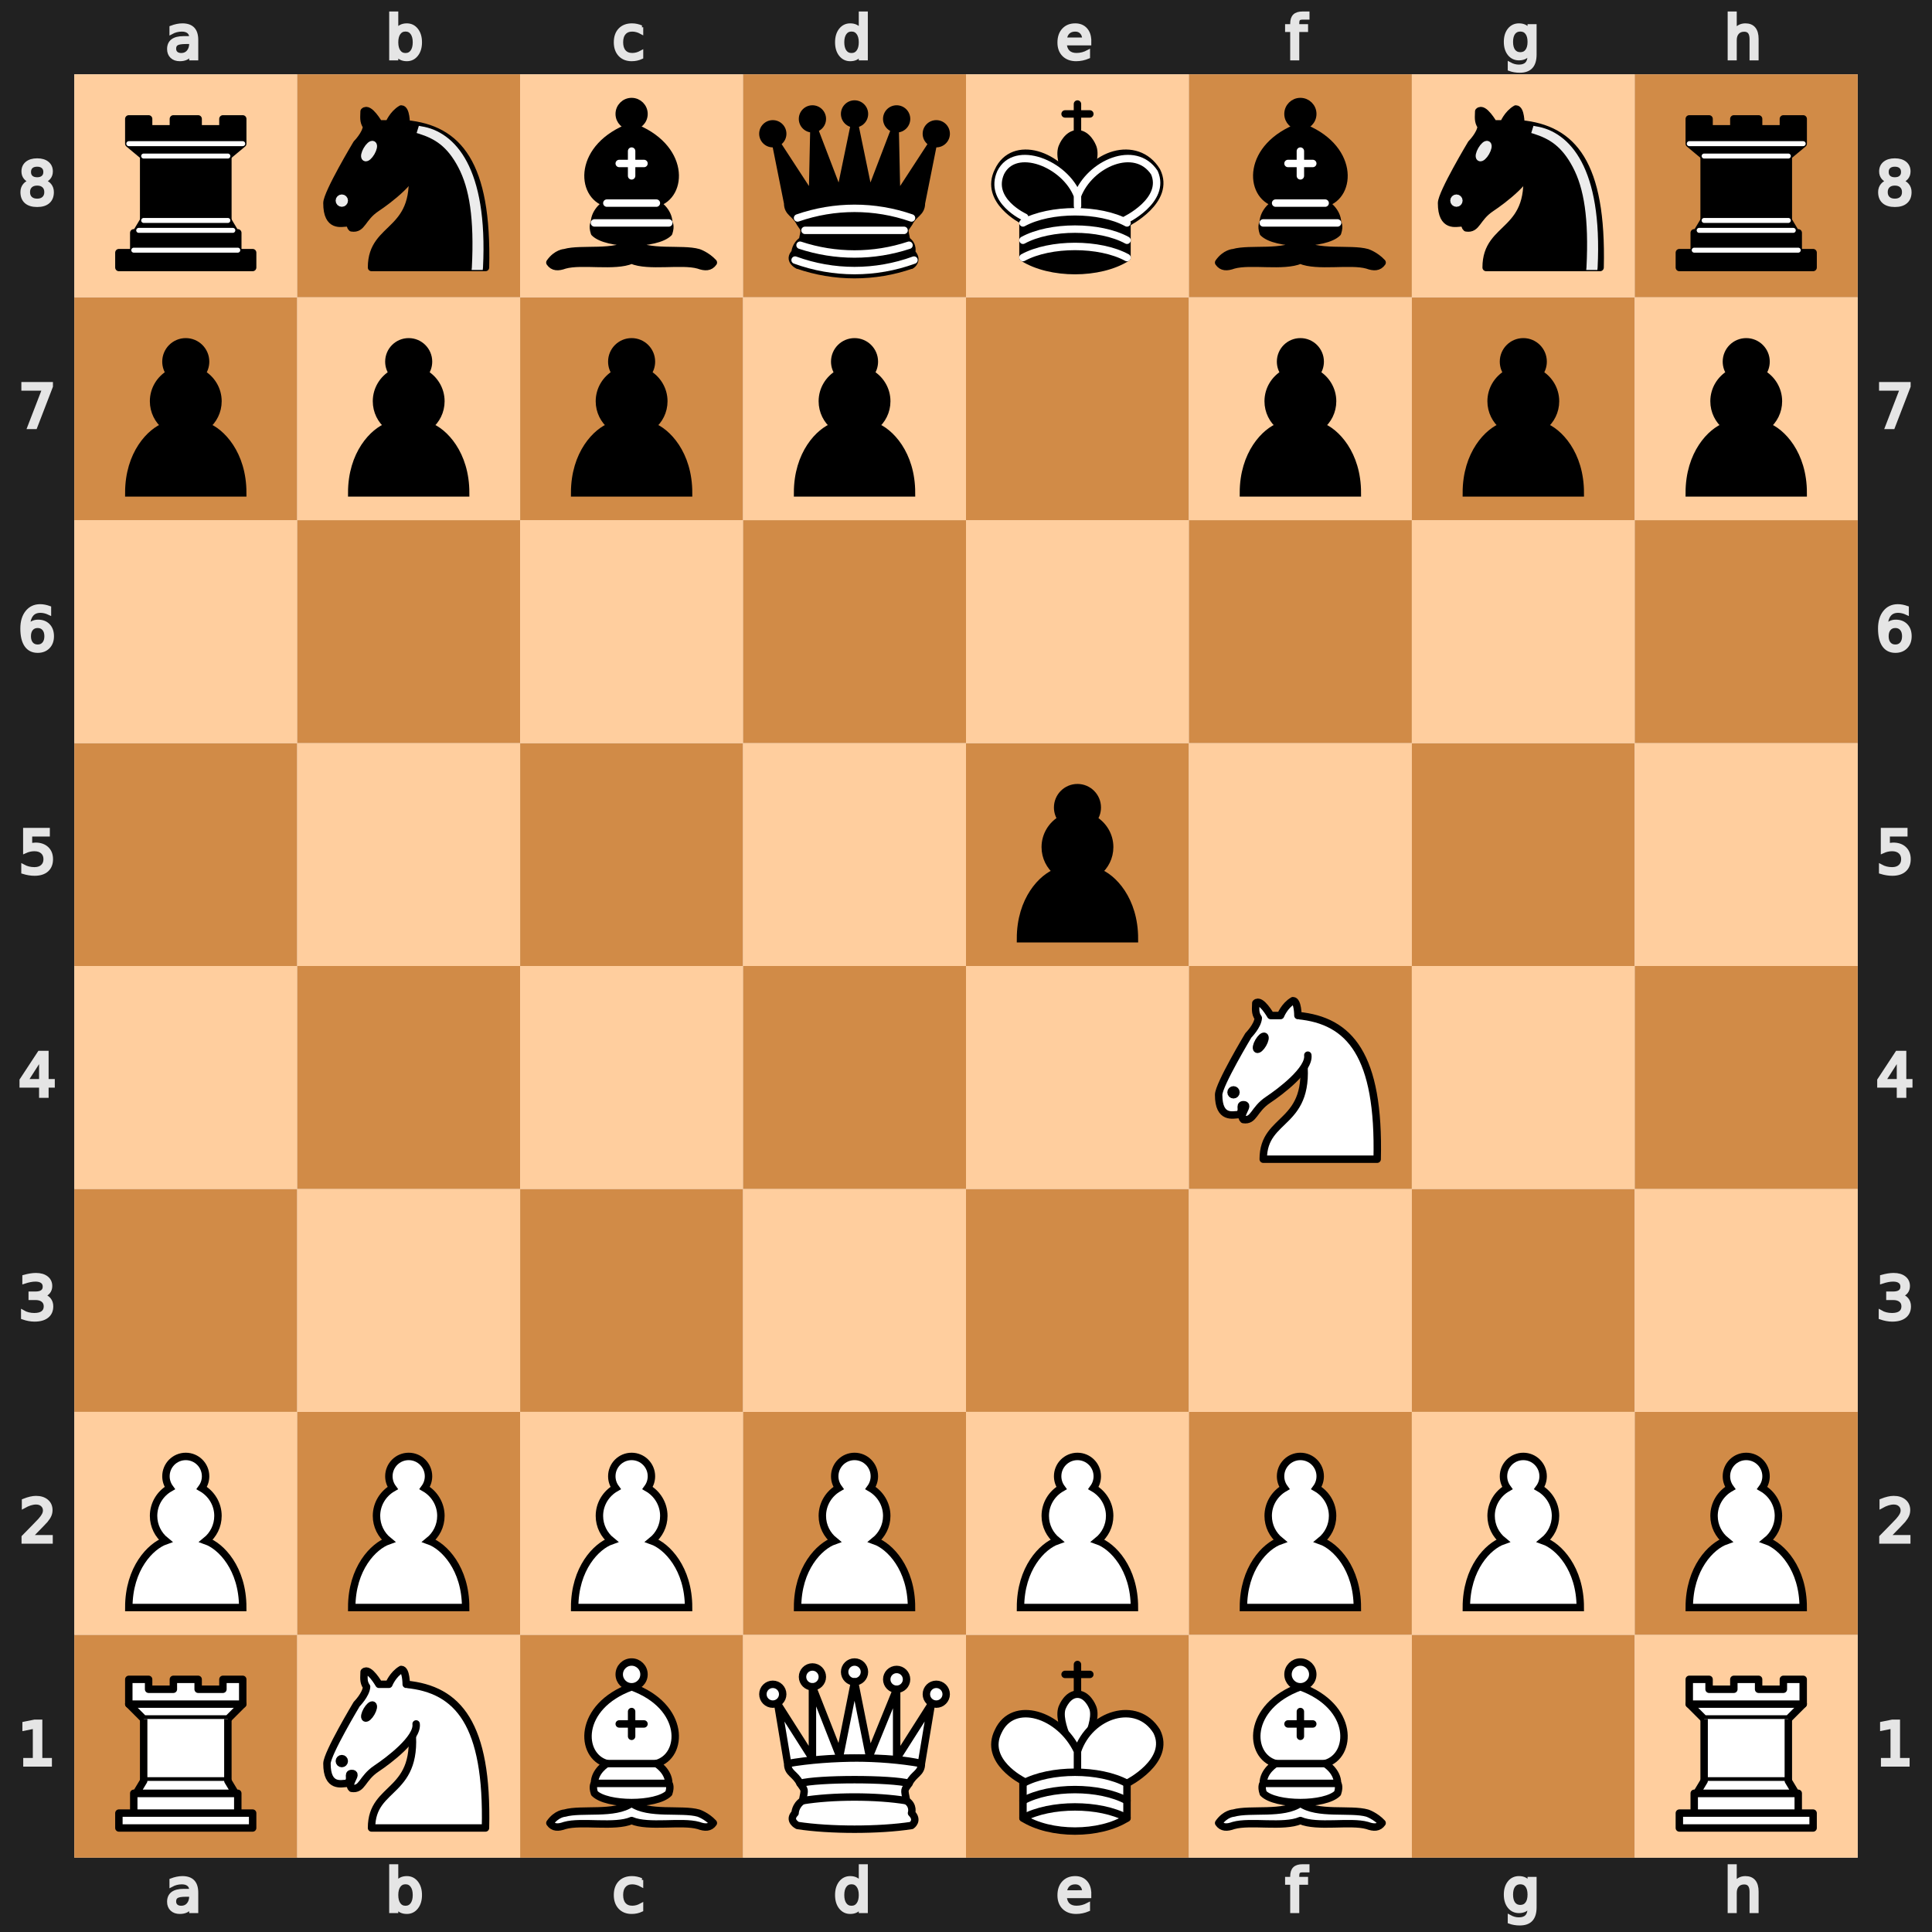
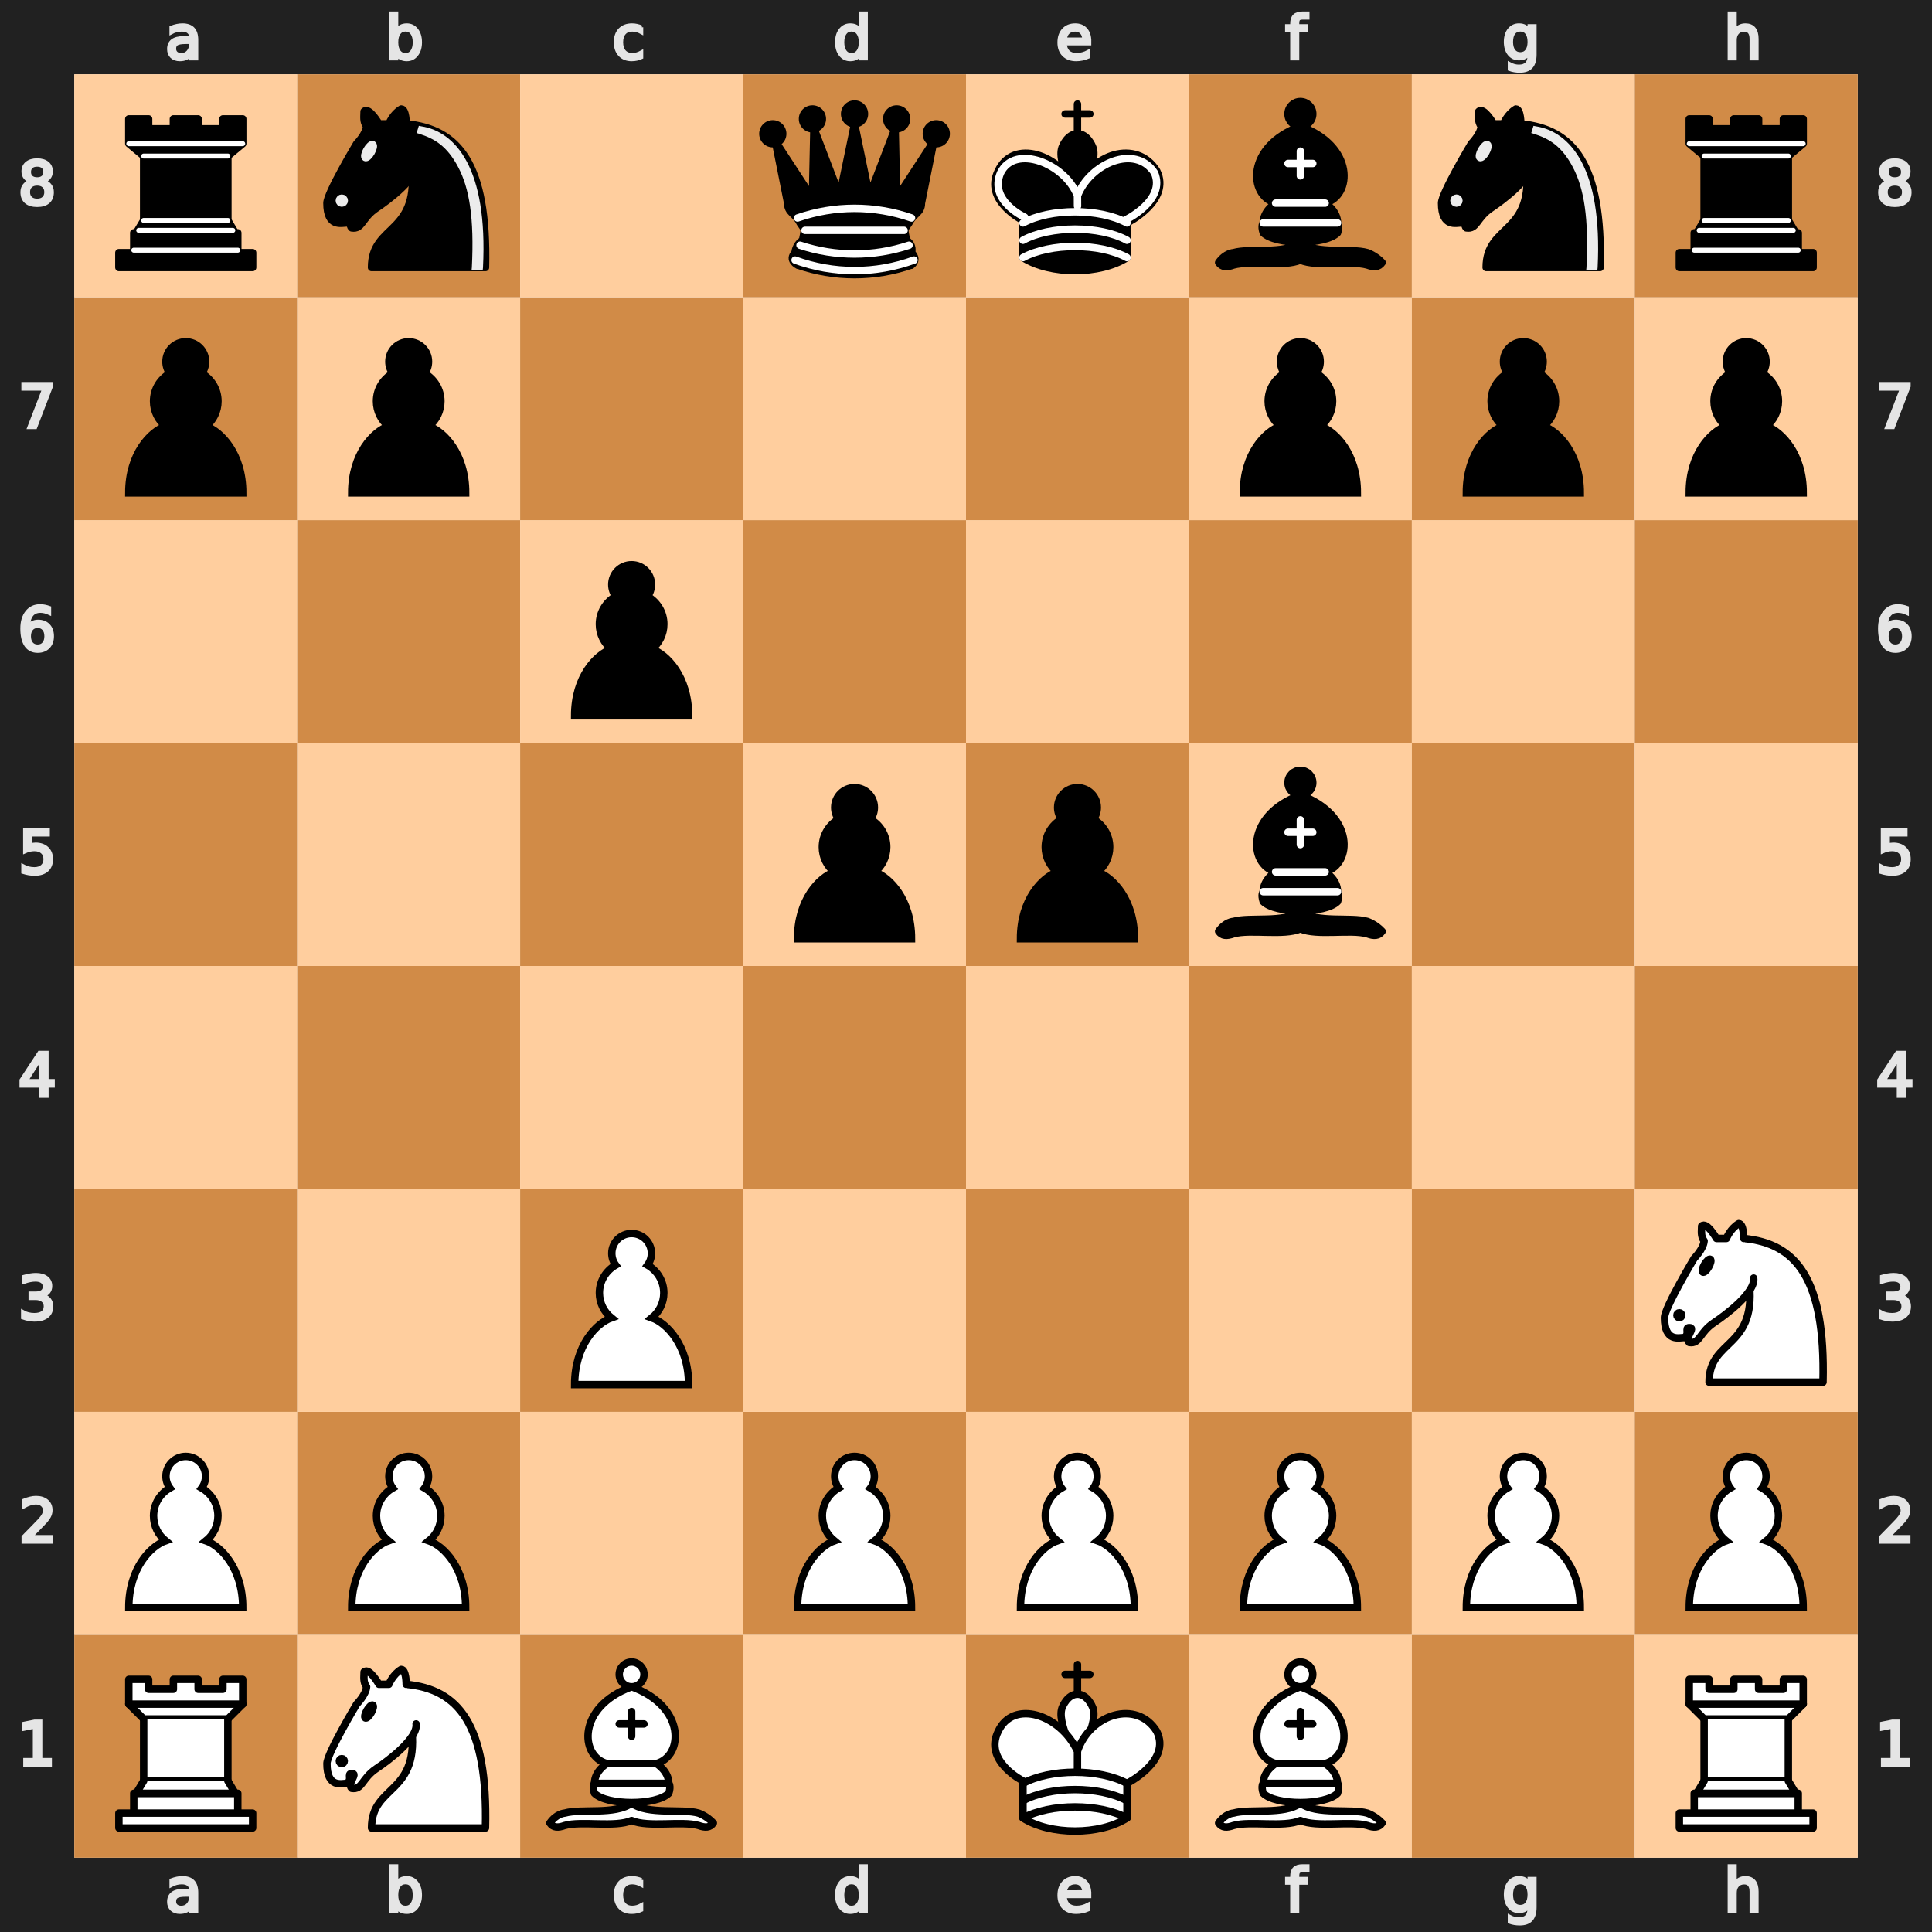
<svg xmlns="http://www.w3.org/2000/svg" xmlns:xlink="http://www.w3.org/1999/xlink" viewBox="0 0 390 390">
  <defs>
    <g id="white-pawn" class="white pawn">
      <path d="M22.5 9c-2.21 0-4 1.79-4 4 0 .89.29 1.71.78 2.38C17.33 16.5 16 18.59 16 21c0 2.03.94 3.84 2.41 5.03-3 1.06-7.41 5.55-7.41 13.47h23c0-7.92-4.41-12.41-7.41-13.47 1.47-1.19 2.41-3 2.41-5.03 0-2.41-1.33-4.5-3.28-5.62.49-.67.78-1.49.78-2.38 0-2.21-1.79-4-4-4z" fill="#fff" stroke="#000" stroke-width="1.5" stroke-linecap="round" />
    </g>
    <g id="white-knight" class="white knight" fill="none" fill-rule="evenodd" stroke="#000" stroke-width="1.5" stroke-linecap="round" stroke-linejoin="round">
      <path d="M 22,10 C 32.5,11 38.5,18 38,39 L 15,39 C 15,30 25,32.5 23,18" style="fill:#ffffff; stroke:#000000;" />
      <path d="M 24,18 C 24.38,20.91 18.45,25.37 16,27 C 13,29 13.18,31.34 11,31 C 9.958,30.06 12.41,27.96 11,28 C 10,28 11.19,29.23 10,30 C 9,30 5.997,31 6,26 C 6,24 12,14 12,14 C 12,14 13.89,12.1 14,10.5 C 13.27,9.506 13.5,8.5 13.5,7.5 C 14.5,6.5 16.5,10 16.5,10 L 18.5,10 C 18.5,10 19.28,8.008 21,7 C 22,7 22,10 22,10" style="fill:#ffffff; stroke:#000000;" />
      <path d="M 9.5 25.5 A 0.5 0.5 0 1 1 8.5,25.5 A 0.5 0.5 0 1 1 9.5 25.5 z" style="fill:#000000; stroke:#000000;" />
      <path d="M 15 15.5 A 0.5 1.5 0 1 1 14,15.5 A 0.5 1.5 0 1 1 15 15.5 z" transform="matrix(0.866,0.5,-0.5,0.866,9.693,-5.173)" style="fill:#000000; stroke:#000000;" />
    </g>
    <g id="white-bishop" class="white bishop" fill="none" fill-rule="evenodd" stroke="#000" stroke-width="1.5" stroke-linecap="round" stroke-linejoin="round">
      <g fill="#fff" stroke-linecap="butt">
        <path d="M9 36c3.39-.97 10.11.43 13.5-2 3.39 2.43 10.11 1.03 13.5 2 0 0 1.65.54 3 2-.68.97-1.65.99-3 .5-3.39-.97-10.11.46-13.5-1-3.39 1.46-10.11.03-13.5 1-1.354.49-2.323.47-3-.5 1.354-1.94 3-2 3-2zM15 32c2.5 2.5 12.5 2.5 15 0 .5-1.5 0-2 0-2 0-2.5-2.5-4-2.5-4 5.5-1.5 6-11.5-5-15.5-11 4-10.5 14-5 15.5 0 0-2.5 1.5-2.5 4 0 0-.5.5 0 2zM25 8a2.5 2.5 0 1 1-5 0 2.5 2.5 0 1 1 5 0z" />
      </g>
      <path d="M17.5 26h10M15 30h15m-7.5-14.5v5M20 18h5" stroke-linejoin="miter" />
    </g>
    <g id="white-rook" class="white rook" fill="#fff" fill-rule="evenodd" stroke="#000" stroke-width="1.5" stroke-linecap="round" stroke-linejoin="round">
      <path d="M9 39h27v-3H9v3zM12 36v-4h21v4H12zM11 14V9h4v2h5V9h5v2h5V9h4v5" stroke-linecap="butt" />
      <path d="M34 14l-3 3H14l-3-3" />
      <path d="M31 17v12.5H14V17" stroke-linecap="butt" stroke-linejoin="miter" />
      <path d="M31 29.5l1.5 2.5h-20l1.5-2.5" />
      <path d="M11 14h23" fill="none" stroke-linejoin="miter" />
-     </g>
-     <g id="white-queen" class="white queen" fill="#fff" fill-rule="evenodd" stroke="#000" stroke-width="1.5" stroke-linecap="round" stroke-linejoin="round">
-       <path d="M8 12a2 2 0 1 1-4 0 2 2 0 1 1 4 0zM24.5 7.5a2 2 0 1 1-4 0 2 2 0 1 1 4 0zM41 12a2 2 0 1 1-4 0 2 2 0 1 1 4 0zM16 8.5a2 2 0 1 1-4 0 2 2 0 1 1 4 0zM33 9a2 2 0 1 1-4 0 2 2 0 1 1 4 0z" />
-       <path d="M9 26c8.5-1.5 21-1.5 27 0l2-12-7 11V11l-5.5 13.5-3-15-3 15-5.5-14V25L7 14l2 12zM9 26c0 2 1.5 2 2.5 4 1 1.5 1 1 .5 3.5-1.5 1-1.5 2.5-1.5 2.5-1.5 1.5.5 2.5.5 2.5 6.5 1 16.5 1 23 0 0 0 1.5-1 0-2.5 0 0 .5-1.5-1-2.5-.5-2.5-.5-2 .5-3.5 1-2 2.5-2 2.5-4-8.5-1.5-18.5-1.5-27 0z" stroke-linecap="butt" />
-       <path d="M11.5 30c3.5-1 18.5-1 22 0M12 33.5c6-1 15-1 21 0" fill="none" />
    </g>
    <g id="white-king" class="white king" fill="none" fill-rule="evenodd" stroke="#000" stroke-width="1.5" stroke-linecap="round" stroke-linejoin="round">
      <path d="M22.5 11.63V6M20 8h5" stroke-linejoin="miter" />
      <path d="M22.5 25s4.5-7.5 3-10.5c0 0-1-2.5-3-2.5s-3 2.5-3 2.5c-1.5 3 3 10.5 3 10.5" fill="#fff" stroke-linecap="butt" stroke-linejoin="miter" />
      <path d="M11.5 37c5.5 3.5 15.5 3.5 21 0v-7s9-4.5 6-10.5c-4-6.5-13.5-3.5-16 4V27v-3.5c-3.5-7.5-13-10.5-16-4-3 6 5 10 5 10V37z" fill="#fff" />
      <path d="M11.5 30c5.5-3 15.5-3 21 0m-21 3.5c5.5-3 15.5-3 21 0m-21 3.5c5.5-3 15.5-3 21 0" />
    </g>
    <g id="black-pawn" class="black pawn">
      <path d="M22.5 9c-2.21 0-4 1.79-4 4 0 .89.29 1.71.78 2.38C17.33 16.5 16 18.59 16 21c0 2.03.94 3.84 2.41 5.03-3 1.06-7.41 5.55-7.41 13.47h23c0-7.92-4.41-12.41-7.41-13.47 1.47-1.19 2.41-3 2.41-5.03 0-2.41-1.33-4.5-3.28-5.62.49-.67.78-1.49.78-2.38 0-2.21-1.79-4-4-4z" fill="#000" stroke="#000" stroke-width="1.5" stroke-linecap="round" />
    </g>
    <g id="black-knight" class="black knight" fill="none" fill-rule="evenodd" stroke="#000" stroke-width="1.5" stroke-linecap="round" stroke-linejoin="round">
      <path d="M 22,10 C 32.5,11 38.5,18 38,39 L 15,39 C 15,30 25,32.5 23,18" style="fill:#000000; stroke:#000000;" />
      <path d="M 24,18 C 24.38,20.91 18.45,25.37 16,27 C 13,29 13.18,31.34 11,31 C 9.958,30.06 12.41,27.96 11,28 C 10,28 11.19,29.23 10,30 C 9,30 5.997,31 6,26 C 6,24 12,14 12,14 C 12,14 13.89,12.1 14,10.5 C 13.27,9.506 13.5,8.5 13.5,7.5 C 14.5,6.5 16.5,10 16.5,10 L 18.5,10 C 18.5,10 19.28,8.008 21,7 C 22,7 22,10 22,10" style="fill:#000000; stroke:#000000;" />
      <path d="M 9.5 25.5 A 0.5 0.5 0 1 1 8.5,25.5 A 0.5 0.5 0 1 1 9.5 25.5 z" style="fill:#ececec; stroke:#ececec;" />
      <path d="M 15 15.5 A 0.5 1.5 0 1 1 14,15.5 A 0.5 1.5 0 1 1 15 15.5 z" transform="matrix(0.866,0.5,-0.5,0.866,9.693,-5.173)" style="fill:#ececec; stroke:#ececec;" />
      <path d="M 24.55,10.4 L 24.1,11.85 L 24.6,12 C 27.75,13 30.25,14.49 32.5,18.75 C 34.75,23.01 35.75,29.06 35.25,39 L 35.2,39.5 L 37.45,39.5 L 37.5,39 C 38,28.94 36.62,22.15 34.25,17.66 C 31.88,13.17 28.46,11.02 25.06,10.5 L 24.55,10.4 z " style="fill:#ececec; stroke:none;" />
    </g>
    <g id="black-bishop" class="black bishop" fill="none" fill-rule="evenodd" stroke="#000" stroke-width="1.5" stroke-linecap="round" stroke-linejoin="round">
      <path d="M9 36c3.39-.97 10.11.43 13.5-2 3.39 2.43 10.11 1.03 13.5 2 0 0 1.65.54 3 2-.68.97-1.65.99-3 .5-3.39-.97-10.11.46-13.5-1-3.39 1.46-10.11.03-13.5 1-1.354.49-2.323.47-3-.5 1.354-1.94 3-2 3-2zm6-4c2.5 2.5 12.5 2.5 15 0 .5-1.5 0-2 0-2 0-2.5-2.5-4-2.5-4 5.5-1.5 6-11.5-5-15.5-11 4-10.5 14-5 15.5 0 0-2.5 1.5-2.5 4 0 0-.5.5 0 2zM25 8a2.5 2.5 0 1 1-5 0 2.5 2.5 0 1 1 5 0z" fill="#000" stroke-linecap="butt" />
      <path d="M17.5 26h10M15 30h15m-7.5-14.5v5M20 18h5" stroke="#fff" stroke-linejoin="miter" />
    </g>
    <g id="black-rook" class="black rook" fill="#000" fill-rule="evenodd" stroke="#000" stroke-width="1.5" stroke-linecap="round" stroke-linejoin="round">
      <path d="M9 39h27v-3H9v3zM12.5 32l1.5-2.5h17l1.5 2.5h-20zM12 36v-4h21v4H12z" stroke-linecap="butt" />
      <path d="M14 29.5v-13h17v13H14z" stroke-linecap="butt" stroke-linejoin="miter" />
      <path d="M14 16.5L11 14h23l-3 2.5H14zM11 14V9h4v2h5V9h5v2h5V9h4v5H11z" stroke-linecap="butt" />
      <path d="M12 35.5h21M13 31.5h19M14 29.5h17M14 16.5h17M11 14h23" fill="none" stroke="#fff" stroke-width="1" stroke-linejoin="miter" />
    </g>
    <g id="black-queen" class="black queen" fill="#000" fill-rule="evenodd" stroke="#000" stroke-width="1.5" stroke-linecap="round" stroke-linejoin="round">
      <g fill="#000" stroke="none">
        <circle cx="6" cy="12" r="2.75" />
        <circle cx="14" cy="9" r="2.75" />
        <circle cx="22.5" cy="8" r="2.75" />
        <circle cx="31" cy="9" r="2.75" />
        <circle cx="39" cy="12" r="2.75" />
      </g>
      <path d="M9 26c8.5-1.5 21-1.5 27 0l2.5-12.5L31 25l-.3-14.1-5.2 13.6-3-14.5-3 14.5-5.2-13.6L14 25 6.5 13.5 9 26zM9 26c0 2 1.5 2 2.5 4 1 1.5 1 1 .5 3.5-1.5 1-1.5 2.5-1.5 2.5-1.5 1.5.5 2.5.5 2.5 6.5 1 16.5 1 23 0 0 0 1.5-1 0-2.5 0 0 .5-1.5-1-2.5-.5-2.5-.5-2 .5-3.5 1-2 2.5-2 2.5-4-8.5-1.5-18.5-1.5-27 0z" stroke-linecap="butt" />
      <path d="M11 38.5a35 35 1 0 0 23 0" fill="none" stroke-linecap="butt" />
      <path d="M11 29a35 35 1 0 1 23 0M12.5 31.5h20M11.5 34.5a35 35 1 0 0 22 0M10.5 37.5a35 35 1 0 0 24 0" fill="none" stroke="#fff" />
    </g>
    <g id="black-king" class="black king" fill="none" fill-rule="evenodd" stroke="#000" stroke-width="1.5" stroke-linecap="round" stroke-linejoin="round">
      <path d="M22.5 11.63V6" stroke-linejoin="miter" />
      <path d="M22.5 25s4.5-7.5 3-10.5c0 0-1-2.5-3-2.5s-3 2.5-3 2.5c-1.5 3 3 10.5 3 10.5" fill="#000" stroke-linecap="butt" stroke-linejoin="miter" />
      <path d="M11.5 37c5.5 3.5 15.5 3.5 21 0v-7s9-4.5 6-10.5c-4-6.5-13.5-3.5-16 4V27v-3.5c-3.5-7.5-13-10.5-16-4-3 6 5 10 5 10V37z" fill="#000" />
      <path d="M20 8h5" stroke-linejoin="miter" />
      <path d="M32 29.5s8.5-4 6.03-9.65C34.15 14 25 18 22.5 24.5l.01 2.1-.01-2.1C20 18 9.906 14 6.997 19.85c-2.497 5.65 4.853 9 4.853 9M11.5 30c5.5-3 15.5-3 21 0m-21 3.5c5.5-3 15.5-3 21 0m-21 3.5c5.5-3 15.5-3 21 0" stroke="#fff" />
    </g>
  </defs>
  <rect x="7.5" y="7.5" width="375" height="375" fill="none" stroke="#212121" stroke-width="15" />
  <g transform="translate(20, 1) scale(0.75, 0.75)" fill="#e5e5e5" stroke="#e5e5e5">
    <path d="M23.328 10.016q-1.742 0-2.414.398-.672.398-.672 1.36 0 .765.5 1.218.508.445 1.375.445 1.196 0 1.914-.843.727-.852.727-2.258v-.32zm2.867-.594v4.992h-1.437v-1.328q-.492.797-1.227 1.18-.734.375-1.797.375-1.343 0-2.14-.75-.79-.758-.79-2.024 0-1.476.985-2.226.992-.75 2.953-.75h2.016V8.75q0-.992-.656-1.531-.649-.547-1.829-.547-.75 0-1.46.18-.711.18-1.368.539V6.062q.79-.304 1.532-.453.742-.156 1.445-.156 1.898 0 2.836.984.937.985.937 2.985z" />
  </g>
  <g transform="translate(20, 375) scale(0.75, 0.75)" fill="#e5e5e5" stroke="#e5e5e5">
    <path d="M23.328 10.016q-1.742 0-2.414.398-.672.398-.672 1.36 0 .765.5 1.218.508.445 1.375.445 1.196 0 1.914-.843.727-.852.727-2.258v-.32zm2.867-.594v4.992h-1.437v-1.328q-.492.797-1.227 1.18-.734.375-1.797.375-1.343 0-2.14-.75-.79-.758-.79-2.024 0-1.476.985-2.226.992-.75 2.953-.75h2.016V8.75q0-.992-.656-1.531-.649-.547-1.829-.547-.75 0-1.46.18-.711.18-1.368.539V6.062q.79-.304 1.532-.453.742-.156 1.445-.156 1.898 0 2.836.984.937.985.937 2.985z" />
  </g>
  <g transform="translate(65, 1) scale(0.75, 0.75)" fill="#e5e5e5" stroke="#e5e5e5">
    <path d="M24.922 10.047q0-1.586-.656-2.485-.649-.906-1.79-.906-1.14 0-1.796.906-.649.899-.649 2.485 0 1.586.649 2.492.656.898 1.797.898 1.14 0 1.789-.898.656-.906.656-2.492zm-4.89-3.055q.452-.781 1.14-1.156.695-.383 1.656-.383 1.594 0 2.586 1.266 1 1.265 1 3.328 0 2.062-1 3.328-.992 1.266-2.586 1.266-.96 0-1.656-.375-.688-.383-1.14-1.164v1.312h-1.446V2.258h1.445z" />
  </g>
  <g transform="translate(65, 375) scale(0.75, 0.75)" fill="#e5e5e5" stroke="#e5e5e5">
    <path d="M24.922 10.047q0-1.586-.656-2.485-.649-.906-1.79-.906-1.14 0-1.796.906-.649.899-.649 2.485 0 1.586.649 2.492.656.898 1.797.898 1.14 0 1.789-.898.656-.906.656-2.492zm-4.89-3.055q.452-.781 1.14-1.156.695-.383 1.656-.383 1.594 0 2.586 1.266 1 1.265 1 3.328 0 2.062-1 3.328-.992 1.266-2.586 1.266-.96 0-1.656-.375-.688-.383-1.14-1.164v1.312h-1.446V2.258h1.445z" />
  </g>
  <g transform="translate(110, 1) scale(0.75, 0.75)" fill="#e5e5e5" stroke="#e5e5e5">
    <path d="M25.96 6v1.344q-.608-.336-1.226-.5-.609-.172-1.234-.172-1.398 0-2.172.89-.773.883-.773 2.485 0 1.601.773 2.492.774.883 2.172.883.625 0 1.234-.164.618-.172 1.227-.508v1.328q-.602.281-1.25.422-.64.14-1.367.14-1.977 0-3.14-1.242-1.165-1.242-1.165-3.351 0-2.14 1.172-3.367 1.18-1.227 3.227-1.227.664 0 1.296.14.633.134 1.227.407z" />
  </g>
  <g transform="translate(110, 375) scale(0.75, 0.75)" fill="#e5e5e5" stroke="#e5e5e5">
    <path d="M25.96 6v1.344q-.608-.336-1.226-.5-.609-.172-1.234-.172-1.398 0-2.172.89-.773.883-.773 2.485 0 1.601.773 2.492.774.883 2.172.883.625 0 1.234-.164.618-.172 1.227-.508v1.328q-.602.281-1.25.422-.64.14-1.367.14-1.977 0-3.14-1.242-1.165-1.242-1.165-3.351 0-2.14 1.172-3.367 1.18-1.227 3.227-1.227.664 0 1.296.14.633.134 1.227.407z" />
  </g>
  <g transform="translate(155, 1) scale(0.75, 0.75)" fill="#e5e5e5" stroke="#e5e5e5">
    <path d="M24.973 6.992V2.258h1.437v12.156h-1.437v-1.312q-.453.78-1.149 1.164-.687.375-1.656.375-1.586 0-2.586-1.266-.992-1.266-.992-3.328 0-2.063.992-3.328 1-1.266 2.586-1.266.969 0 1.656.383.696.375 1.149 1.156zm-4.899 3.055q0 1.586.649 2.492.656.898 1.797.898 1.14 0 1.796-.898.657-.906.657-2.492 0-1.586-.657-2.485-.656-.906-1.796-.906-1.141 0-1.797.906-.649.899-.649 2.485z" />
  </g>
  <g transform="translate(155, 375) scale(0.75, 0.75)" fill="#e5e5e5" stroke="#e5e5e5">
    <path d="M24.973 6.992V2.258h1.437v12.156h-1.437v-1.312q-.453.78-1.149 1.164-.687.375-1.656.375-1.586 0-2.586-1.266-.992-1.266-.992-3.328 0-2.063.992-3.328 1-1.266 2.586-1.266.969 0 1.656.383.696.375 1.149 1.156zm-4.899 3.055q0 1.586.649 2.492.656.898 1.797.898 1.14 0 1.796-.898.657-.906.657-2.492 0-1.586-.657-2.485-.656-.906-1.796-.906-1.141 0-1.797.906-.649.899-.649 2.485z" />
  </g>
  <g transform="translate(200, 1) scale(0.75, 0.75)" fill="#e5e5e5" stroke="#e5e5e5">
    <path d="M26.555 9.68v.703h-6.61q.094 1.484.89 2.265.806.774 2.235.774.828 0 1.602-.203.781-.203 1.547-.61v1.36q-.774.328-1.586.5-.813.172-1.649.172-2.093 0-3.32-1.22-1.219-1.218-1.219-3.296 0-2.148 1.157-3.406 1.164-1.266 3.132-1.266 1.766 0 2.79 1.14 1.03 1.134 1.03 3.087zm-1.438-.422q-.015-1.18-.664-1.883-.64-.703-1.703-.703-1.203 0-1.93.68-.718.68-.828 1.914z" />
  </g>
  <g transform="translate(200, 375) scale(0.75, 0.75)" fill="#e5e5e5" stroke="#e5e5e5">
    <path d="M26.555 9.68v.703h-6.61q.094 1.484.89 2.265.806.774 2.235.774.828 0 1.602-.203.781-.203 1.547-.61v1.36q-.774.328-1.586.5-.813.172-1.649.172-2.093 0-3.32-1.22-1.219-1.218-1.219-3.296 0-2.148 1.157-3.406 1.164-1.266 3.132-1.266 1.766 0 2.79 1.14 1.03 1.134 1.03 3.087zm-1.438-.422q-.015-1.18-.664-1.883-.64-.703-1.703-.703-1.203 0-1.93.68-.718.68-.828 1.914z" />
  </g>
  <g transform="translate(245, 1) scale(0.75, 0.75)" fill="#e5e5e5" stroke="#e5e5e5">
    <path d="M25.285 2.258v1.195H23.91q-.773 0-1.078.313-.297.312-.297 1.125v.773h2.367v1.117h-2.367v7.633H21.09V6.781h-1.375V5.664h1.375v-.61q0-1.46.68-2.124.68-.672 2.156-.672z" />
  </g>
  <g transform="translate(245, 375) scale(0.75, 0.75)" fill="#e5e5e5" stroke="#e5e5e5">
    <path d="M25.285 2.258v1.195H23.91q-.773 0-1.078.313-.297.312-.297 1.125v.773h2.367v1.117h-2.367v7.633H21.09V6.781h-1.375V5.664h1.375v-.61q0-1.46.68-2.124.68-.672 2.156-.672z" />
  </g>
  <g transform="translate(290, 1) scale(0.75, 0.75)" fill="#e5e5e5" stroke="#e5e5e5">
    <path d="M24.973 9.937q0-1.562-.649-2.421-.64-.86-1.804-.86-1.157 0-1.805.86-.64.859-.64 2.421 0 1.555.64 2.415.648.859 1.805.859 1.164 0 1.804-.86.649-.859.649-2.414zm1.437 3.391q0 2.234-.992 3.32-.992 1.094-3.04 1.094-.757 0-1.429-.117-.672-.11-1.304-.344v-1.398q.632.344 1.25.508.617.164 1.257.164 1.414 0 2.118-.743.703-.734.703-2.226v-.711q-.446.773-1.141 1.156-.695.383-1.664.383-1.61 0-2.594-1.227-.984-1.226-.984-3.25 0-2.03.984-3.257.985-1.227 2.594-1.227.969 0 1.664.383t1.14 1.156V5.664h1.438z" />
  </g>
  <g transform="translate(290, 375) scale(0.75, 0.75)" fill="#e5e5e5" stroke="#e5e5e5">
    <path d="M24.973 9.937q0-1.562-.649-2.421-.64-.86-1.804-.86-1.157 0-1.805.86-.64.859-.64 2.421 0 1.555.64 2.415.648.859 1.805.859 1.164 0 1.804-.86.649-.859.649-2.414zm1.437 3.391q0 2.234-.992 3.32-.992 1.094-3.04 1.094-.757 0-1.429-.117-.672-.11-1.304-.344v-1.398q.632.344 1.25.508.617.164 1.257.164 1.414 0 2.118-.743.703-.734.703-2.226v-.711q-.446.773-1.141 1.156-.695.383-1.664.383-1.61 0-2.594-1.227-.984-1.226-.984-3.25 0-2.03.984-3.257.985-1.227 2.594-1.227.969 0 1.664.383t1.14 1.156V5.664h1.438z" />
  </g>
  <g transform="translate(335, 1) scale(0.75, 0.75)" fill="#e5e5e5" stroke="#e5e5e5">
    <path d="M26.164 9.133v5.281h-1.437V9.18q0-1.243-.485-1.86-.484-.617-1.453-.617-1.164 0-1.836.742-.672.742-.672 2.024v4.945h-1.445V2.258h1.445v4.765q.516-.789 1.211-1.18.703-.39 1.617-.39 1.508 0 2.282.938.773.93.773 2.742z" />
  </g>
  <g transform="translate(335, 375) scale(0.75, 0.75)" fill="#e5e5e5" stroke="#e5e5e5">
    <path d="M26.164 9.133v5.281h-1.437V9.18q0-1.243-.485-1.86-.484-.617-1.453-.617-1.164 0-1.836.742-.672.742-.672 2.024v4.945h-1.445V2.258h1.445v4.765q.516-.789 1.211-1.18.703-.39 1.617-.39 1.508 0 2.282.938.773.93.773 2.742z" />
  </g>
  <g transform="translate(0, 335) scale(0.75, 0.75)" fill="#e5e5e5" stroke="#e5e5e5">
    <path d="M6.754 26.996h2.578v-8.898l-2.805.562v-1.437l2.79-.563h1.578v10.336h2.578v1.328h-6.72z" />
  </g>
  <g transform="translate(375, 335) scale(0.75, 0.75)" fill="#e5e5e5" stroke="#e5e5e5">
    <path d="M6.754 26.996h2.578v-8.898l-2.805.562v-1.437l2.79-.563h1.578v10.336h2.578v1.328h-6.72z" />
  </g>
  <g transform="translate(0, 290) scale(0.75, 0.75)" fill="#e5e5e5" stroke="#e5e5e5">
    <path d="M8.195 26.996h5.508v1.328H6.297v-1.328q.898-.93 2.445-2.492 1.555-1.57 1.953-2.024.758-.851 1.055-1.437.305-.594.305-1.164 0-.93-.657-1.516-.648-.586-1.695-.586-.742 0-1.57.258-.82.258-1.758.781v-1.593q.953-.383 1.781-.578.828-.196 1.516-.196 1.812 0 2.89.906 1.079.907 1.079 2.422 0 .72-.274 1.368-.265.64-.976 1.515-.196.227-1.243 1.313-1.046 1.078-2.953 3.023z" />
  </g>
  <g transform="translate(375, 290) scale(0.75, 0.75)" fill="#e5e5e5" stroke="#e5e5e5">
    <path d="M8.195 26.996h5.508v1.328H6.297v-1.328q.898-.93 2.445-2.492 1.555-1.57 1.953-2.024.758-.851 1.055-1.437.305-.594.305-1.164 0-.93-.657-1.516-.648-.586-1.695-.586-.742 0-1.57.258-.82.258-1.758.781v-1.593q.953-.383 1.781-.578.828-.196 1.516-.196 1.812 0 2.89.906 1.079.907 1.079 2.422 0 .72-.274 1.368-.265.64-.976 1.515-.196.227-1.243 1.313-1.046 1.078-2.953 3.023z" />
  </g>
  <g transform="translate(0, 245) scale(0.75, 0.75)" fill="#e5e5e5" stroke="#e5e5e5">
    <path d="M11.434 22.035q1.132.242 1.765 1.008.64.766.64 1.89 0 1.727-1.187 2.672-1.187.946-3.375.946-.734 0-1.515-.149-.774-.14-1.602-.43V26.45q.656.383 1.438.578.78.196 1.632.196 1.485 0 2.258-.586.782-.586.782-1.703 0-1.032-.727-1.61-.719-.586-2.008-.586h-1.36v-1.297h1.423q1.164 0 1.78-.46.618-.47.618-1.344 0-.899-.64-1.375-.633-.485-1.82-.485-.65 0-1.391.141-.743.14-1.633.437V16.95q.898-.25 1.68-.375.788-.125 1.484-.125 1.797 0 2.844.82 1.046.813 1.046 2.204 0 .968-.554 1.64-.555.664-1.578.922z" />
  </g>
  <g transform="translate(375, 245) scale(0.75, 0.75)" fill="#e5e5e5" stroke="#e5e5e5">
    <path d="M11.434 22.035q1.132.242 1.765 1.008.64.766.64 1.89 0 1.727-1.187 2.672-1.187.946-3.375.946-.734 0-1.515-.149-.774-.14-1.602-.43V26.45q.656.383 1.438.578.78.196 1.632.196 1.485 0 2.258-.586.782-.586.782-1.703 0-1.032-.727-1.61-.719-.586-2.008-.586h-1.36v-1.297h1.423q1.164 0 1.78-.46.618-.47.618-1.344 0-.899-.64-1.375-.633-.485-1.82-.485-.65 0-1.391.141-.743.14-1.633.437V16.95q.898-.25 1.68-.375.788-.125 1.484-.125 1.797 0 2.844.82 1.046.813 1.046 2.204 0 .968-.554 1.64-.555.664-1.578.922z" />
  </g>
  <g transform="translate(0, 200) scale(0.75, 0.75)" fill="#e5e5e5" stroke="#e5e5e5">
    <path d="M11.016 18.035L7.03 24.262h3.985zm-.414-1.375h1.984v7.602h1.664v1.312h-1.664v2.75h-1.57v-2.75H5.75v-1.523z" />
  </g>
  <g transform="translate(375, 200) scale(0.75, 0.75)" fill="#e5e5e5" stroke="#e5e5e5">
    <path d="M11.016 18.035L7.03 24.262h3.985zm-.414-1.375h1.984v7.602h1.664v1.312h-1.664v2.75h-1.57v-2.75H5.75v-1.523z" />
  </g>
  <g transform="translate(0, 155) scale(0.75, 0.75)" fill="#e5e5e5" stroke="#e5e5e5">
    <path d="M6.719 16.66h6.195v1.328h-4.75v2.86q.344-.118.688-.172.343-.063.687-.063 1.953 0 3.094 1.07 1.14 1.07 1.14 2.899 0 1.883-1.171 2.93-1.172 1.039-3.305 1.039-.735 0-1.5-.125-.758-.125-1.57-.375v-1.586q.703.383 1.453.57.75.188 1.586.188 1.351 0 2.14-.711.79-.711.79-1.93 0-1.219-.79-1.93-.789-.71-2.14-.71-.633 0-1.266.14-.625.14-1.281.438z" />
  </g>
  <g transform="translate(375, 155) scale(0.75, 0.75)" fill="#e5e5e5" stroke="#e5e5e5">
    <path d="M6.719 16.66h6.195v1.328h-4.75v2.86q.344-.118.688-.172.343-.063.687-.063 1.953 0 3.094 1.07 1.14 1.07 1.14 2.899 0 1.883-1.171 2.93-1.172 1.039-3.305 1.039-.735 0-1.5-.125-.758-.125-1.57-.375v-1.586q.703.383 1.453.57.75.188 1.586.188 1.351 0 2.14-.711.79-.711.79-1.93 0-1.219-.79-1.93-.789-.71-2.14-.71-.633 0-1.266.14-.625.14-1.281.438z" />
  </g>
  <g transform="translate(0, 110) scale(0.75, 0.75)" fill="#e5e5e5" stroke="#e5e5e5">
    <path d="M10.137 21.863q-1.063 0-1.688.727-.617.726-.617 1.992 0 1.258.617 1.992.625.727 1.688.727 1.062 0 1.68-.727.624-.734.624-1.992 0-1.266-.625-1.992-.617-.727-1.68-.727zm3.133-4.945v1.437q-.594-.28-1.204-.43-.601-.148-1.195-.148-1.562 0-2.39 1.055-.82 1.055-.938 3.188.46-.68 1.156-1.04.696-.367 1.531-.367 1.758 0 2.774 1.07 1.023 1.063 1.023 2.899 0 1.797-1.062 2.883-1.063 1.086-2.828 1.086-2.024 0-3.094-1.547-1.07-1.555-1.07-4.5 0-2.766 1.312-4.406 1.313-1.649 3.524-1.649.593 0 1.195.117.61.118 1.266.352z" />
  </g>
  <g transform="translate(375, 110) scale(0.75, 0.75)" fill="#e5e5e5" stroke="#e5e5e5">
    <path d="M10.137 21.863q-1.063 0-1.688.727-.617.726-.617 1.992 0 1.258.617 1.992.625.727 1.688.727 1.062 0 1.68-.727.624-.734.624-1.992 0-1.266-.625-1.992-.617-.727-1.68-.727zm3.133-4.945v1.437q-.594-.28-1.204-.43-.601-.148-1.195-.148-1.562 0-2.39 1.055-.82 1.055-.938 3.188.46-.68 1.156-1.04.696-.367 1.531-.367 1.758 0 2.774 1.07 1.023 1.063 1.023 2.899 0 1.797-1.062 2.883-1.063 1.086-2.828 1.086-2.024 0-3.094-1.547-1.07-1.555-1.07-4.5 0-2.766 1.312-4.406 1.313-1.649 3.524-1.649.593 0 1.195.117.61.118 1.266.352z" />
  </g>
  <g transform="translate(0, 65) scale(0.75, 0.75)" fill="#e5e5e5" stroke="#e5e5e5">
    <path d="M6.25 16.66h7.5v.672L9.516 28.324H7.867l3.985-10.336H6.25z" />
  </g>
  <g transform="translate(375, 65) scale(0.75, 0.75)" fill="#e5e5e5" stroke="#e5e5e5">
    <path d="M6.25 16.66h7.5v.672L9.516 28.324H7.867l3.985-10.336H6.25z" />
  </g>
  <g transform="translate(0, 20) scale(0.75, 0.75)" fill="#e5e5e5" stroke="#e5e5e5">
    <path d="M10 22.785q-1.125 0-1.773.602-.641.601-.641 1.656t.64 1.656q.649.602 1.774.602t1.773-.602q.649-.61.649-1.656 0-1.055-.649-1.656-.64-.602-1.773-.602zm-1.578-.672q-1.016-.25-1.586-.945-.563-.695-.563-1.695 0-1.399.993-2.211 1-.813 2.734-.813 1.742 0 2.734.813.993.812.993 2.21 0 1-.57 1.696-.563.695-1.571.945 1.14.266 1.773 1.04.641.773.641 1.89 0 1.695-1.04 2.602-1.03.906-2.96.906t-2.969-.906Q6 26.738 6 25.043q0-1.117.64-1.89.641-.774 1.782-1.04zm-.578-2.492q0 .906.562 1.414.57.508 1.594.508 1.016 0 1.586-.508.578-.508.578-1.414 0-.906-.578-1.414-.57-.508-1.586-.508-1.023 0-1.594.508-.562.508-.562 1.414z" />
  </g>
  <g transform="translate(375, 20) scale(0.75, 0.75)" fill="#e5e5e5" stroke="#e5e5e5">
    <path d="M10 22.785q-1.125 0-1.773.602-.641.601-.641 1.656t.64 1.656q.649.602 1.774.602t1.773-.602q.649-.61.649-1.656 0-1.055-.649-1.656-.64-.602-1.773-.602zm-1.578-.672q-1.016-.25-1.586-.945-.563-.695-.563-1.695 0-1.399.993-2.211 1-.813 2.734-.813 1.742 0 2.734.813.993.812.993 2.21 0 1-.57 1.696-.563.695-1.571.945 1.14.266 1.773 1.04.641.773.641 1.89 0 1.695-1.04 2.602-1.03.906-2.96.906t-2.969-.906Q6 26.738 6 25.043q0-1.117.64-1.89.641-.774 1.782-1.04zm-.578-2.492q0 .906.562 1.414.57.508 1.594.508 1.016 0 1.586-.508.578-.508.578-1.414 0-.906-.578-1.414-.57-.508-1.586-.508-1.023 0-1.594.508-.562.508-.562 1.414z" />
  </g>
  <rect x="15" y="330" width="45" height="45" class="square dark a1" stroke="none" fill="#d18b47" />
  <rect x="60" y="330" width="45" height="45" class="square light b1" stroke="none" fill="#ffce9e" />
  <rect x="105" y="330" width="45" height="45" class="square dark c1" stroke="none" fill="#d18b47" />
  <rect x="150" y="330" width="45" height="45" class="square light d1" stroke="none" fill="#ffce9e" />
  <rect x="195" y="330" width="45" height="45" class="square dark e1" stroke="none" fill="#d18b47" />
  <rect x="240" y="330" width="45" height="45" class="square light f1" stroke="none" fill="#ffce9e" />
  <rect x="285" y="330" width="45" height="45" class="square dark g1" stroke="none" fill="#d18b47" />
  <rect x="330" y="330" width="45" height="45" class="square light h1" stroke="none" fill="#ffce9e" />
  <rect x="15" y="285" width="45" height="45" class="square light a2" stroke="none" fill="#ffce9e" />
  <rect x="60" y="285" width="45" height="45" class="square dark b2" stroke="none" fill="#d18b47" />
  <rect x="105" y="285" width="45" height="45" class="square light c2" stroke="none" fill="#ffce9e" />
  <rect x="150" y="285" width="45" height="45" class="square dark d2" stroke="none" fill="#d18b47" />
  <rect x="195" y="285" width="45" height="45" class="square light e2" stroke="none" fill="#ffce9e" />
  <rect x="240" y="285" width="45" height="45" class="square dark f2" stroke="none" fill="#d18b47" />
  <rect x="285" y="285" width="45" height="45" class="square light g2" stroke="none" fill="#ffce9e" />
  <rect x="330" y="285" width="45" height="45" class="square dark h2" stroke="none" fill="#d18b47" />
  <rect x="15" y="240" width="45" height="45" class="square dark a3" stroke="none" fill="#d18b47" />
  <rect x="60" y="240" width="45" height="45" class="square light b3" stroke="none" fill="#ffce9e" />
  <rect x="105" y="240" width="45" height="45" class="square dark c3" stroke="none" fill="#d18b47" />
  <rect x="150" y="240" width="45" height="45" class="square light d3" stroke="none" fill="#ffce9e" />
  <rect x="195" y="240" width="45" height="45" class="square dark e3" stroke="none" fill="#d18b47" />
  <rect x="240" y="240" width="45" height="45" class="square light f3" stroke="none" fill="#ffce9e" />
  <rect x="285" y="240" width="45" height="45" class="square dark g3" stroke="none" fill="#d18b47" />
  <rect x="330" y="240" width="45" height="45" class="square light h3" stroke="none" fill="#ffce9e" />
  <rect x="15" y="195" width="45" height="45" class="square light a4" stroke="none" fill="#ffce9e" />
  <rect x="60" y="195" width="45" height="45" class="square dark b4" stroke="none" fill="#d18b47" />
  <rect x="105" y="195" width="45" height="45" class="square light c4" stroke="none" fill="#ffce9e" />
  <rect x="150" y="195" width="45" height="45" class="square dark d4" stroke="none" fill="#d18b47" />
  <rect x="195" y="195" width="45" height="45" class="square light e4" stroke="none" fill="#ffce9e" />
  <rect x="240" y="195" width="45" height="45" class="square dark f4" stroke="none" fill="#d18b47" />
  <rect x="285" y="195" width="45" height="45" class="square light g4" stroke="none" fill="#ffce9e" />
  <rect x="330" y="195" width="45" height="45" class="square dark h4" stroke="none" fill="#d18b47" />
  <rect x="15" y="150" width="45" height="45" class="square dark a5" stroke="none" fill="#d18b47" />
  <rect x="60" y="150" width="45" height="45" class="square light b5" stroke="none" fill="#ffce9e" />
  <rect x="105" y="150" width="45" height="45" class="square dark c5" stroke="none" fill="#d18b47" />
  <rect x="150" y="150" width="45" height="45" class="square light d5" stroke="none" fill="#ffce9e" />
  <rect x="195" y="150" width="45" height="45" class="square dark e5" stroke="none" fill="#d18b47" />
  <rect x="240" y="150" width="45" height="45" class="square light f5" stroke="none" fill="#ffce9e" />
  <rect x="285" y="150" width="45" height="45" class="square dark g5" stroke="none" fill="#d18b47" />
  <rect x="330" y="150" width="45" height="45" class="square light h5" stroke="none" fill="#ffce9e" />
  <rect x="15" y="105" width="45" height="45" class="square light a6" stroke="none" fill="#ffce9e" />
  <rect x="60" y="105" width="45" height="45" class="square dark b6" stroke="none" fill="#d18b47" />
  <rect x="105" y="105" width="45" height="45" class="square light c6" stroke="none" fill="#ffce9e" />
  <rect x="150" y="105" width="45" height="45" class="square dark d6" stroke="none" fill="#d18b47" />
  <rect x="195" y="105" width="45" height="45" class="square light e6" stroke="none" fill="#ffce9e" />
  <rect x="240" y="105" width="45" height="45" class="square dark f6" stroke="none" fill="#d18b47" />
  <rect x="285" y="105" width="45" height="45" class="square light g6" stroke="none" fill="#ffce9e" />
  <rect x="330" y="105" width="45" height="45" class="square dark h6" stroke="none" fill="#d18b47" />
  <rect x="15" y="60" width="45" height="45" class="square dark a7" stroke="none" fill="#d18b47" />
  <rect x="60" y="60" width="45" height="45" class="square light b7" stroke="none" fill="#ffce9e" />
  <rect x="105" y="60" width="45" height="45" class="square dark c7" stroke="none" fill="#d18b47" />
  <rect x="150" y="60" width="45" height="45" class="square light d7" stroke="none" fill="#ffce9e" />
  <rect x="195" y="60" width="45" height="45" class="square dark e7" stroke="none" fill="#d18b47" />
  <rect x="240" y="60" width="45" height="45" class="square light f7" stroke="none" fill="#ffce9e" />
  <rect x="285" y="60" width="45" height="45" class="square dark g7" stroke="none" fill="#d18b47" />
  <rect x="330" y="60" width="45" height="45" class="square light h7" stroke="none" fill="#ffce9e" />
  <rect x="15" y="15" width="45" height="45" class="square light a8" stroke="none" fill="#ffce9e" />
  <rect x="60" y="15" width="45" height="45" class="square dark b8" stroke="none" fill="#d18b47" />
  <rect x="105" y="15" width="45" height="45" class="square light c8" stroke="none" fill="#ffce9e" />
  <rect x="150" y="15" width="45" height="45" class="square dark d8" stroke="none" fill="#d18b47" />
  <rect x="195" y="15" width="45" height="45" class="square light e8" stroke="none" fill="#ffce9e" />
  <rect x="240" y="15" width="45" height="45" class="square dark f8" stroke="none" fill="#d18b47" />
  <rect x="285" y="15" width="45" height="45" class="square light g8" stroke="none" fill="#ffce9e" />
  <rect x="330" y="15" width="45" height="45" class="square dark h8" stroke="none" fill="#d18b47" />
  <use href="#white-rook" xlink:href="#white-rook" transform="translate(15, 330)" />
  <use href="#white-knight" xlink:href="#white-knight" transform="translate(60, 330)" />
  <use href="#white-bishop" xlink:href="#white-bishop" transform="translate(105, 330)" />
-   <use href="#white-queen" xlink:href="#white-queen" transform="translate(150, 330)" />
  <use href="#white-king" xlink:href="#white-king" transform="translate(195, 330)" />
  <use href="#white-bishop" xlink:href="#white-bishop" transform="translate(240, 330)" />
  <use href="#white-rook" xlink:href="#white-rook" transform="translate(330, 330)" />
  <use href="#white-pawn" xlink:href="#white-pawn" transform="translate(15, 285)" />
  <use href="#white-pawn" xlink:href="#white-pawn" transform="translate(60, 285)" />
-   <use href="#white-pawn" xlink:href="#white-pawn" transform="translate(105, 285)" />
  <use href="#white-pawn" xlink:href="#white-pawn" transform="translate(150, 285)" />
  <use href="#white-pawn" xlink:href="#white-pawn" transform="translate(195, 285)" />
  <use href="#white-pawn" xlink:href="#white-pawn" transform="translate(240, 285)" />
  <use href="#white-pawn" xlink:href="#white-pawn" transform="translate(285, 285)" />
  <use href="#white-pawn" xlink:href="#white-pawn" transform="translate(330, 285)" />
-   <use href="#white-knight" xlink:href="#white-knight" transform="translate(240, 195)" />
+   <use href="#white-pawn" xlink:href="#white-pawn" transform="translate(105, 240)" />
+   <use href="#white-knight" xlink:href="#white-knight" transform="translate(330, 240)" />
+   <use href="#black-pawn" xlink:href="#black-pawn" transform="translate(150, 150)" />
  <use href="#black-pawn" xlink:href="#black-pawn" transform="translate(195, 150)" />
+   <use href="#black-bishop" xlink:href="#black-bishop" transform="translate(240, 150)" />
+   <use href="#black-pawn" xlink:href="#black-pawn" transform="translate(105, 105)" />
  <use href="#black-pawn" xlink:href="#black-pawn" transform="translate(15, 60)" />
  <use href="#black-pawn" xlink:href="#black-pawn" transform="translate(60, 60)" />
-   <use href="#black-pawn" xlink:href="#black-pawn" transform="translate(105, 60)" />
-   <use href="#black-pawn" xlink:href="#black-pawn" transform="translate(150, 60)" />
  <use href="#black-pawn" xlink:href="#black-pawn" transform="translate(240, 60)" />
  <use href="#black-pawn" xlink:href="#black-pawn" transform="translate(285, 60)" />
  <use href="#black-pawn" xlink:href="#black-pawn" transform="translate(330, 60)" />
  <use href="#black-rook" xlink:href="#black-rook" transform="translate(15, 15)" />
  <use href="#black-knight" xlink:href="#black-knight" transform="translate(60, 15)" />
-   <use href="#black-bishop" xlink:href="#black-bishop" transform="translate(105, 15)" />
  <use href="#black-queen" xlink:href="#black-queen" transform="translate(150, 15)" />
  <use href="#black-king" xlink:href="#black-king" transform="translate(195, 15)" />
  <use href="#black-bishop" xlink:href="#black-bishop" transform="translate(240, 15)" />
  <use href="#black-knight" xlink:href="#black-knight" transform="translate(285, 15)" />
  <use href="#black-rook" xlink:href="#black-rook" transform="translate(330, 15)" />
</svg>
